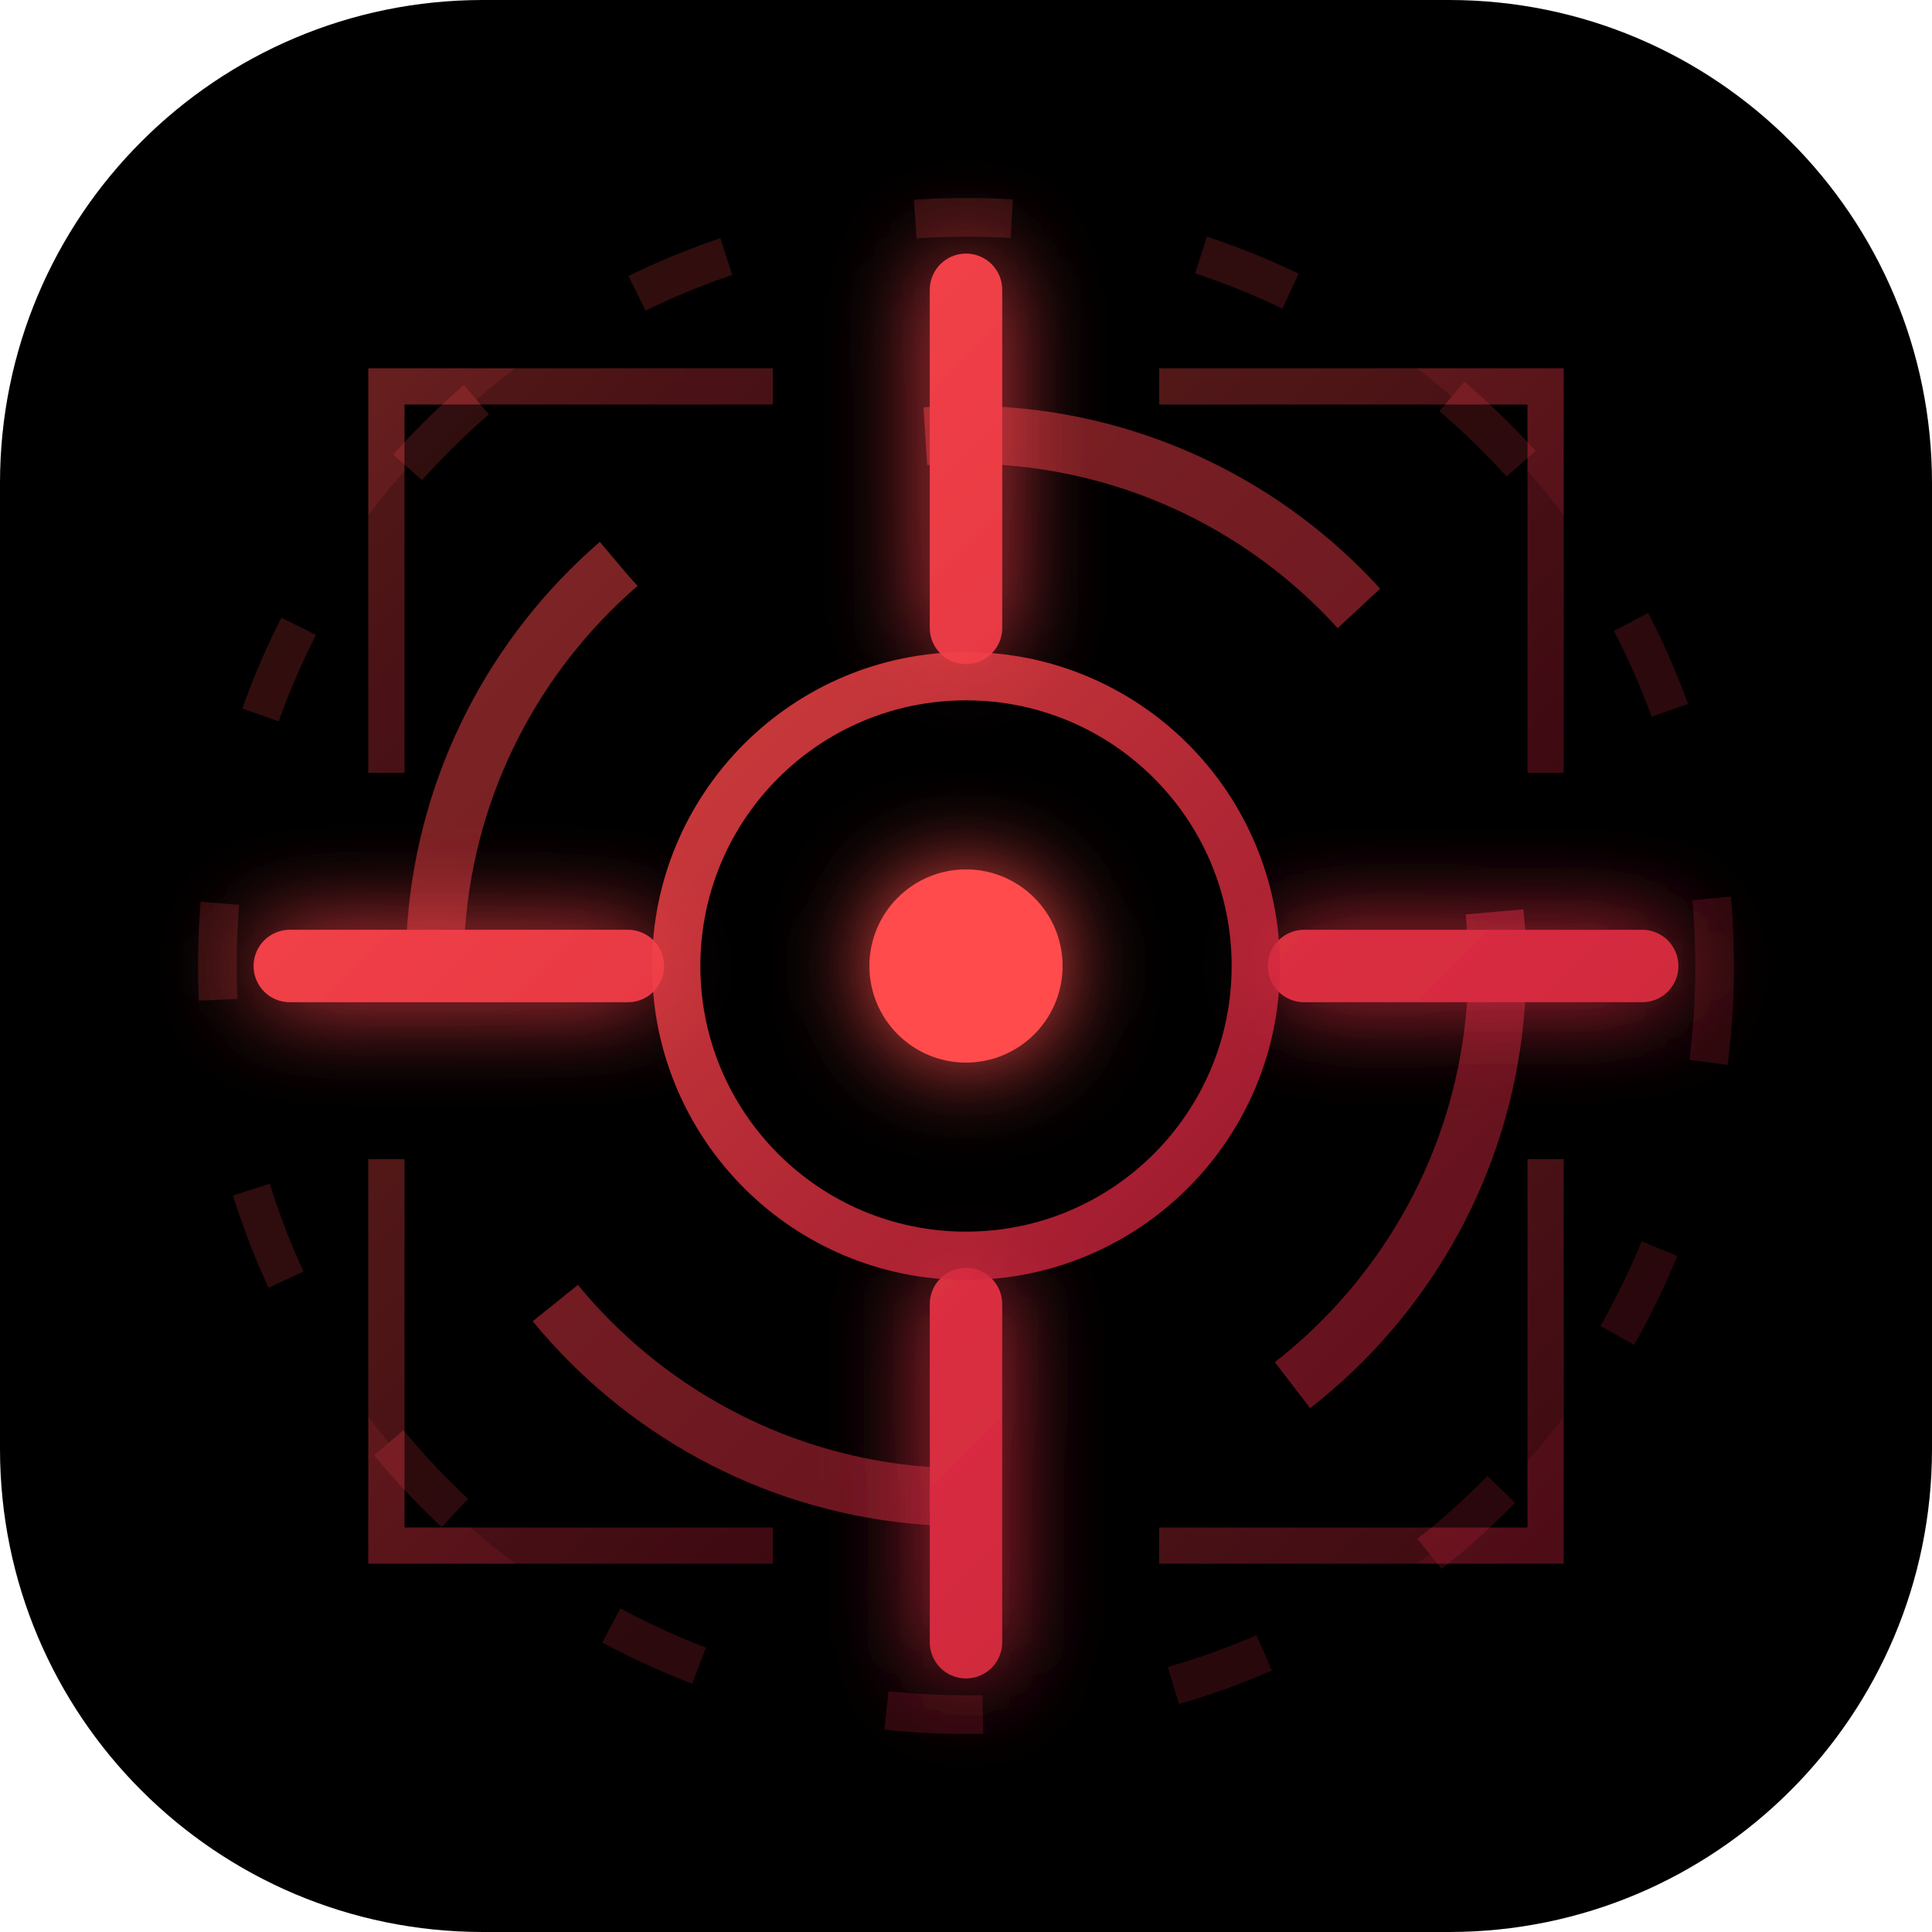
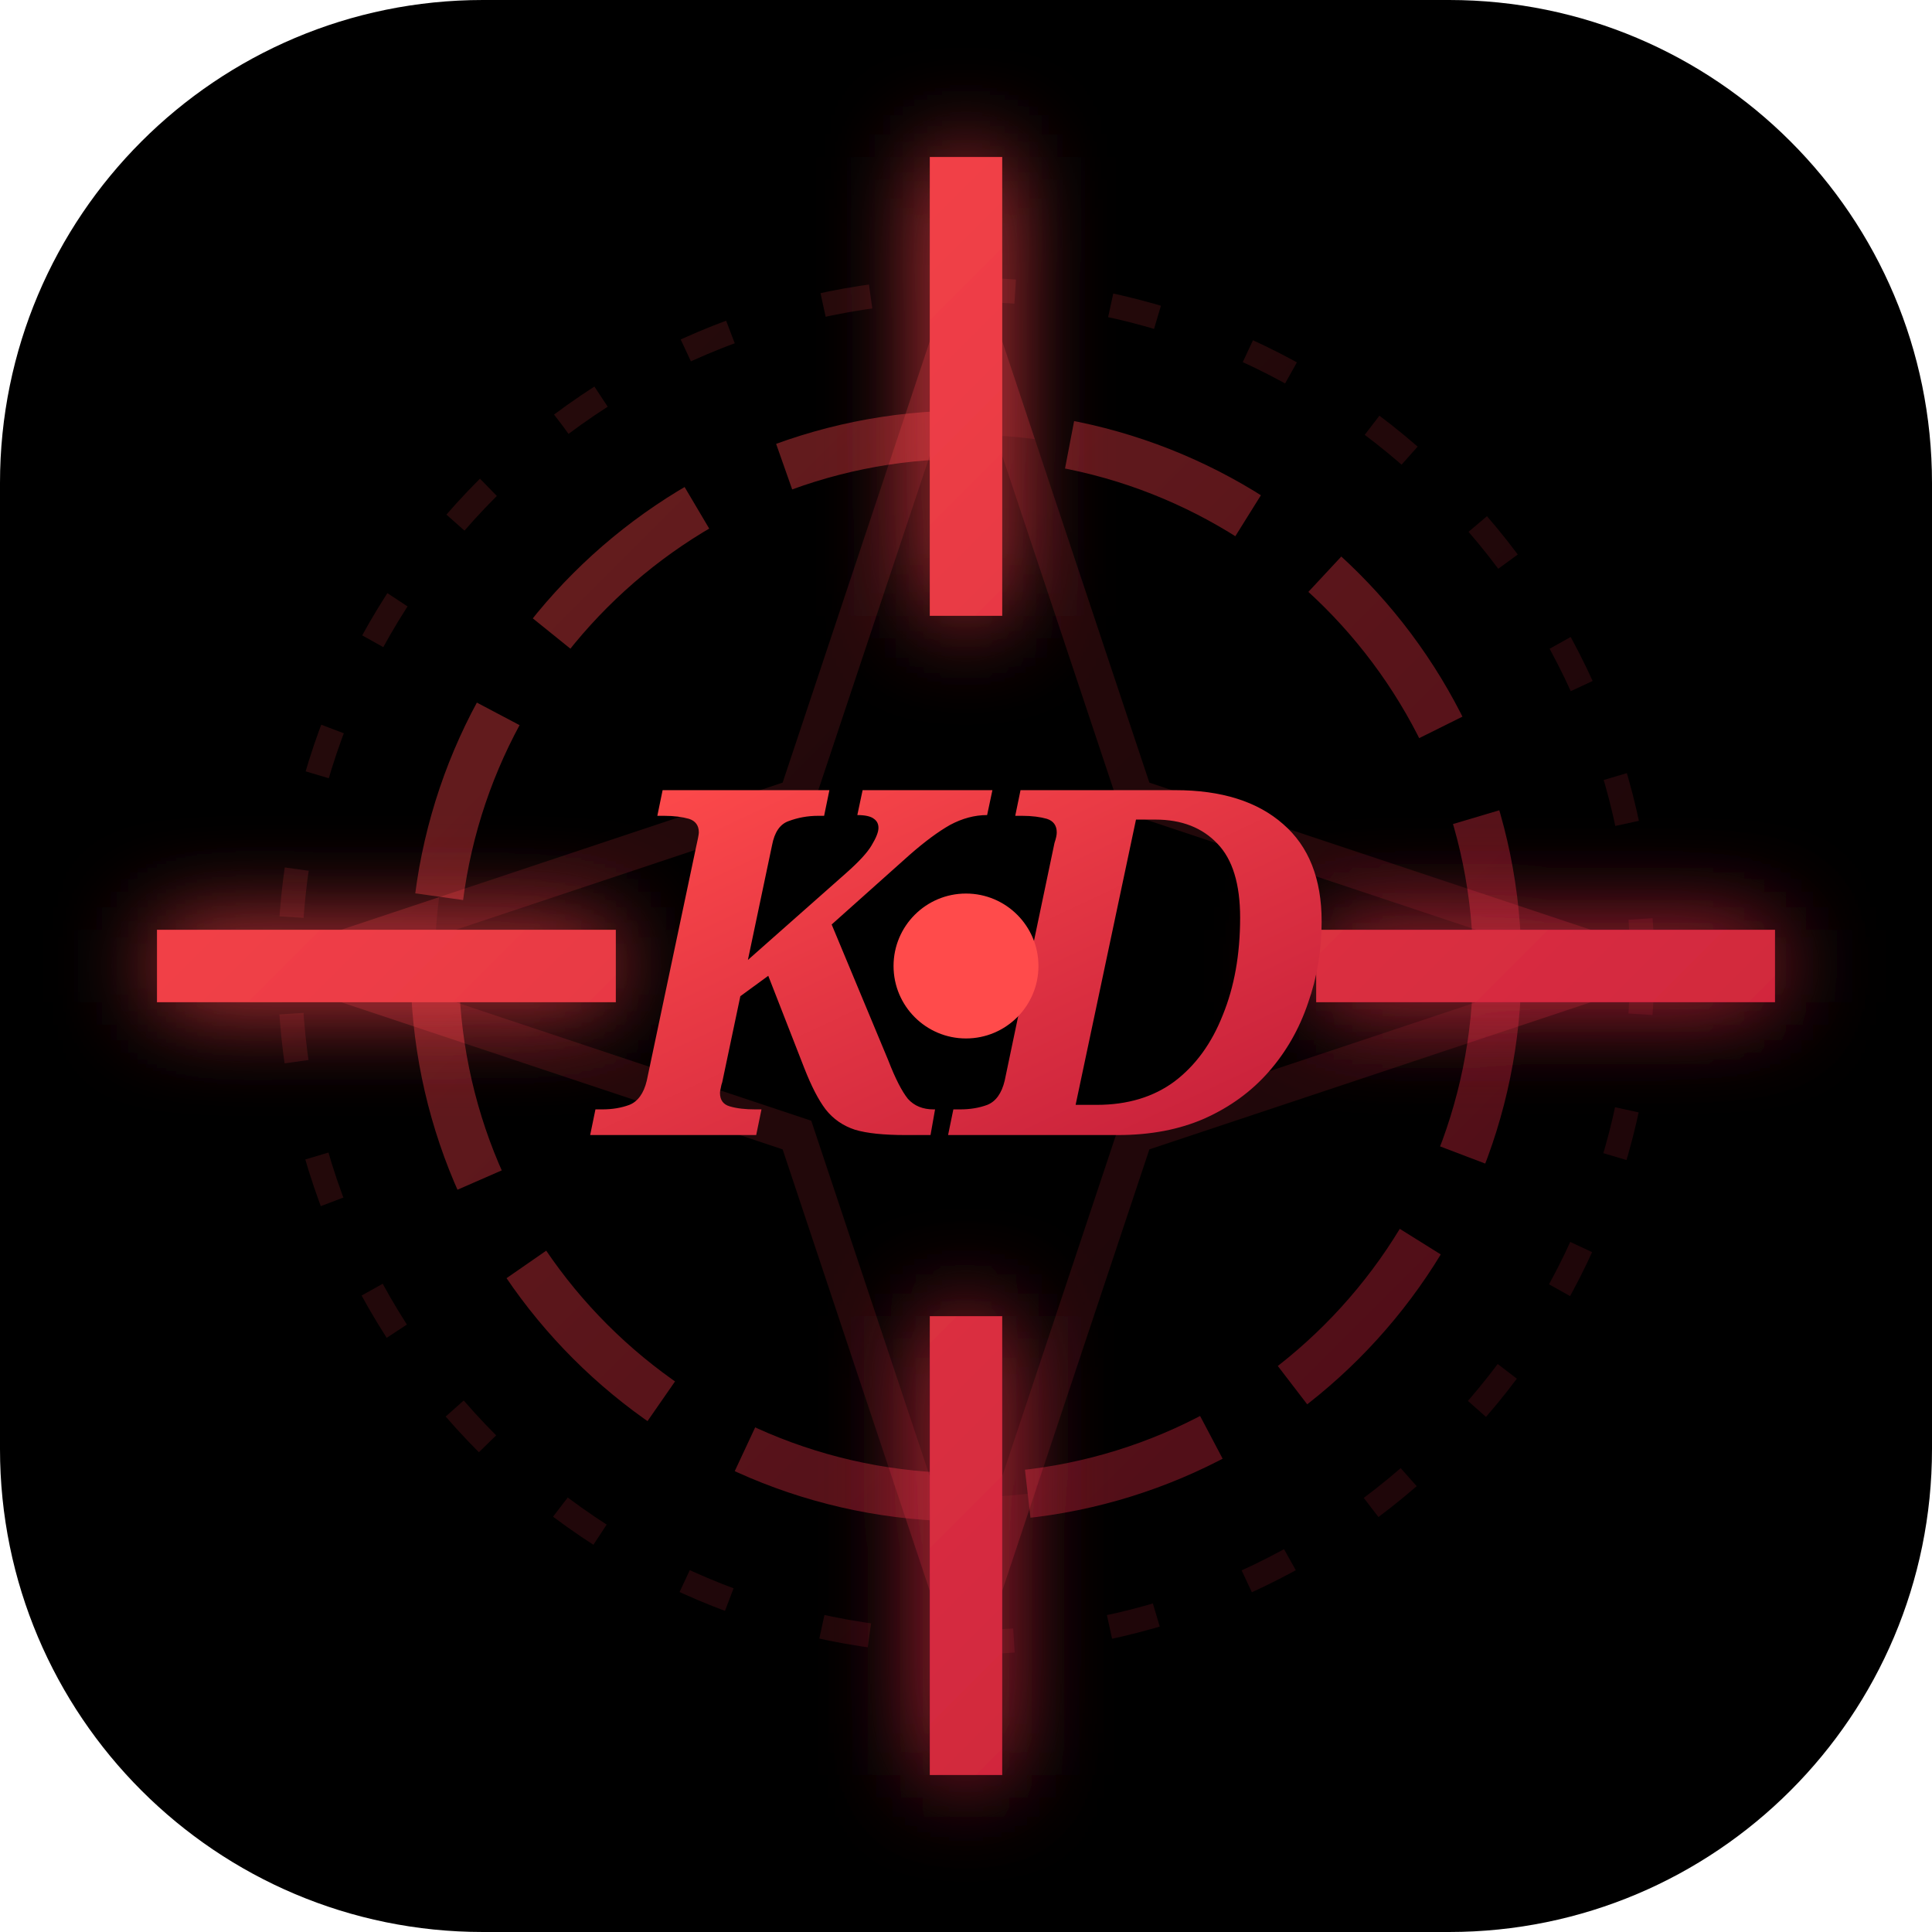
<svg xmlns="http://www.w3.org/2000/svg" viewBox="0 0 40 40">
  <defs>
    <linearGradient id="brandGrad" x1="0%" y1="0%" x2="100%" y2="100%">
      <stop offset="0%" stop-color="#ff4b4b" />
      <stop offset="100%" stop-color="#c41e3a" />
    </linearGradient>
    <filter id="brandGlow" x="-50%" y="-50%" width="200%" height="200%">
      <feGaussianBlur stdDeviation="1" result="coloredBlur" />
      <feMerge>
        <feMergeNode in="coloredBlur" />
        <feMergeNode in="SourceGraphic" />
      </feMerge>
    </filter>
  </defs>
  <rect width="40" height="40" rx="10" fill="#000" />
  <g transform="translate(4, 4)">
-     {/* Outer static brackets */}
-     <path d="M4 12 L4 4 L12 4" stroke="url(#brandGrad)" stroke-width="0.75" opacity="0.4" />
-     <path d="M28 12 L28 4 L20 4" stroke="url(#brandGrad)" stroke-width="0.75" opacity="0.4" />
-     <path d="M4 20 L4 28 L12 28" stroke="url(#brandGrad)" stroke-width="0.75" opacity="0.4" />
-     <path d="M28 20 L28 28 L20 28" stroke="url(#brandGrad)" stroke-width="0.75" opacity="0.4" />
-     <circle cx="16" cy="16" r="15.5" stroke="url(#brandGrad)" stroke-width="0.8" opacity="0.2" stroke-dasharray="2 4" />
-     <circle cx="16" cy="16" r="11" stroke="url(#brandGrad)" stroke-width="1.2" opacity="0.5" stroke-dasharray="10 7" />
-     <path d="M16 2 L16 9 M16 23 L16 30 M2 16 L9 16 M23 16 L30 16" stroke="url(#brandGrad)" stroke-width="1.5" stroke-linecap="round" filter="url(#brandGlow)" />
-     <circle cx="16" cy="16" r="6" stroke="url(#brandGrad)" stroke-width="1" opacity="0.8" />
-     <circle cx="16" cy="16" r="2" fill="#ff4b4b" filter="url(#brandGlow)" />
+     {/* Mandala-Reticle Fusion Geometry */}
+     <path d="M16 2 L19.5 12.5 L30 16 L19.5 19.5 L16 30 L12.5 19.5 L2 16 L12.5 12.5 Z" stroke="url(#brandGrad)" stroke-width="0.75" opacity="0.3" />
+     <circle cx="16" cy="16" r="14" stroke="url(#brandGrad)" stroke-width="0.5" opacity="0.15" stroke-dasharray="1 2" />
+     <circle cx="16" cy="16" r="11" stroke="url(#brandGrad)" stroke-width="1" opacity="0.4" stroke-dasharray="4 2" />
+ 
+     {/* Reticle Crosshairs */}
+     <path d="M16 0 L16 8 M16 24 L16 32 M0 16 L8 16 M24 16 L32 16" stroke="url(#brandGrad)" stroke-width="1.5" stroke-linecap="square" filter="url(#brandGlow)" />
+ 
+     {/* KD Initials */}
+     <text x="16" y="19.5" fill="url(#brandGrad)" font-size="10" font-weight="700" text-anchor="middle" style="font-family: Georgia, serif; font-style: italic;">
+       KD
+     </text>
+     <circle cx="16" cy="16" r="1.5" fill="#ff4b4b" />
  </g>
</svg>
